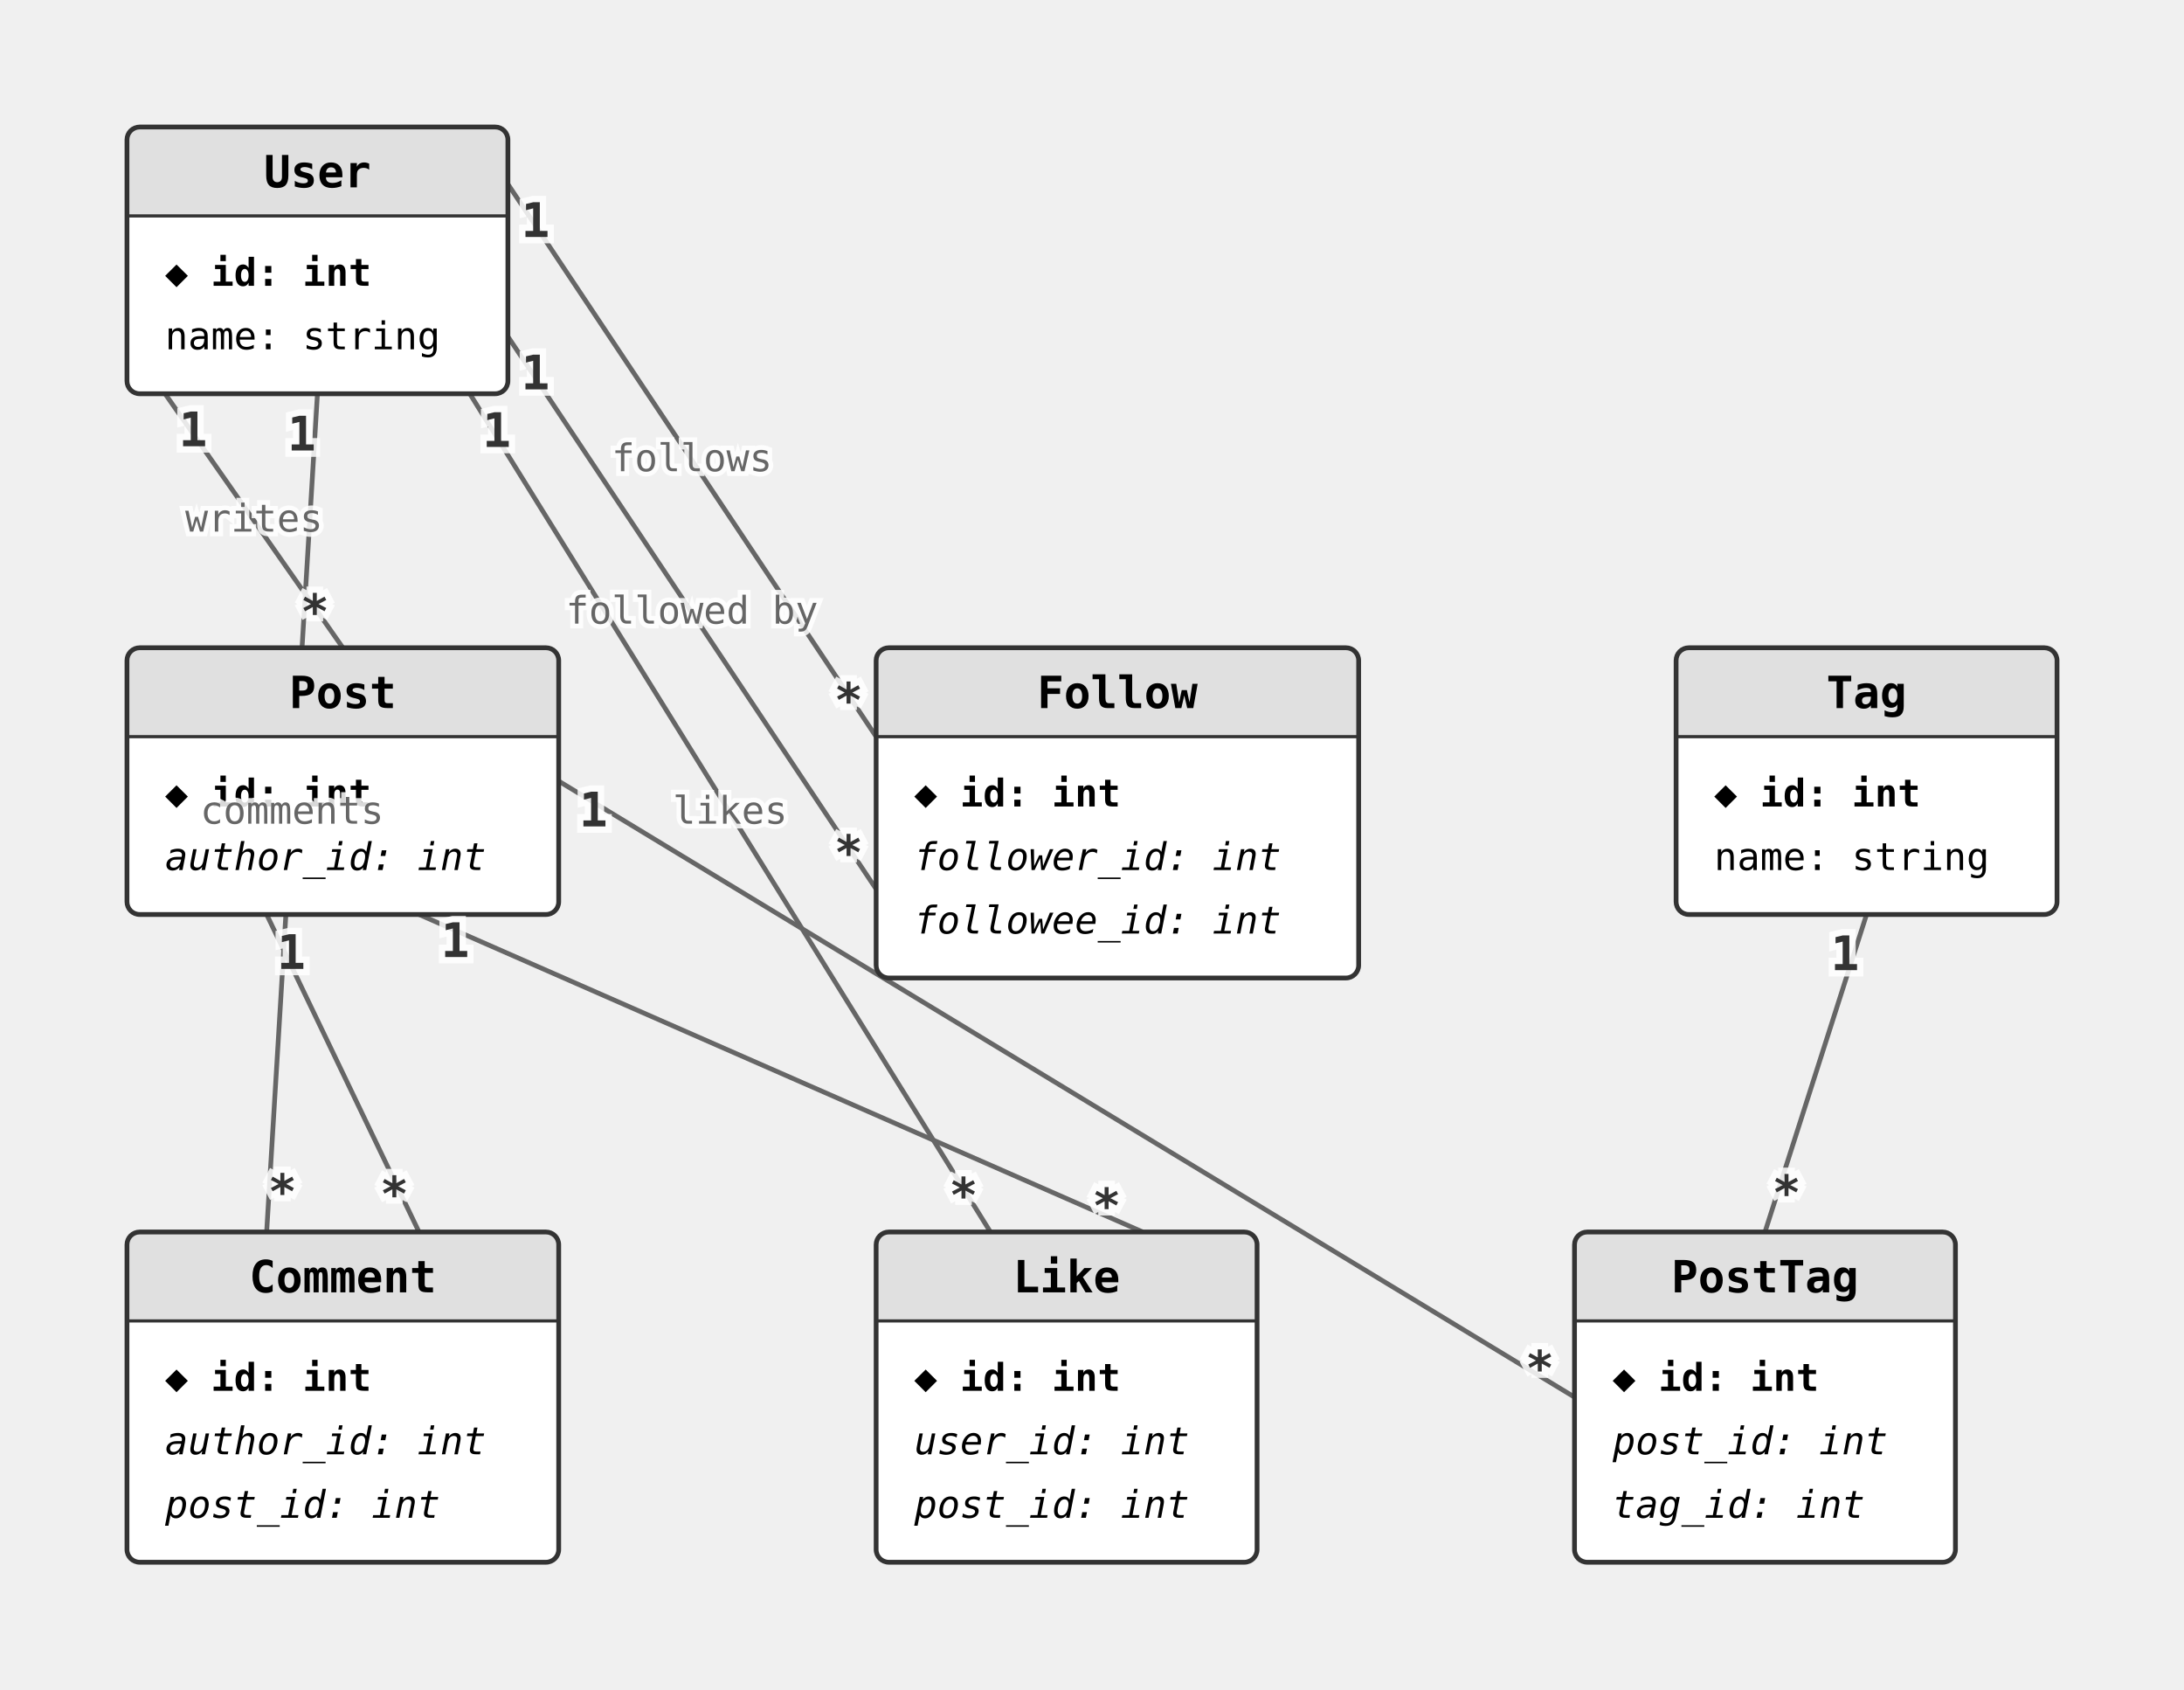
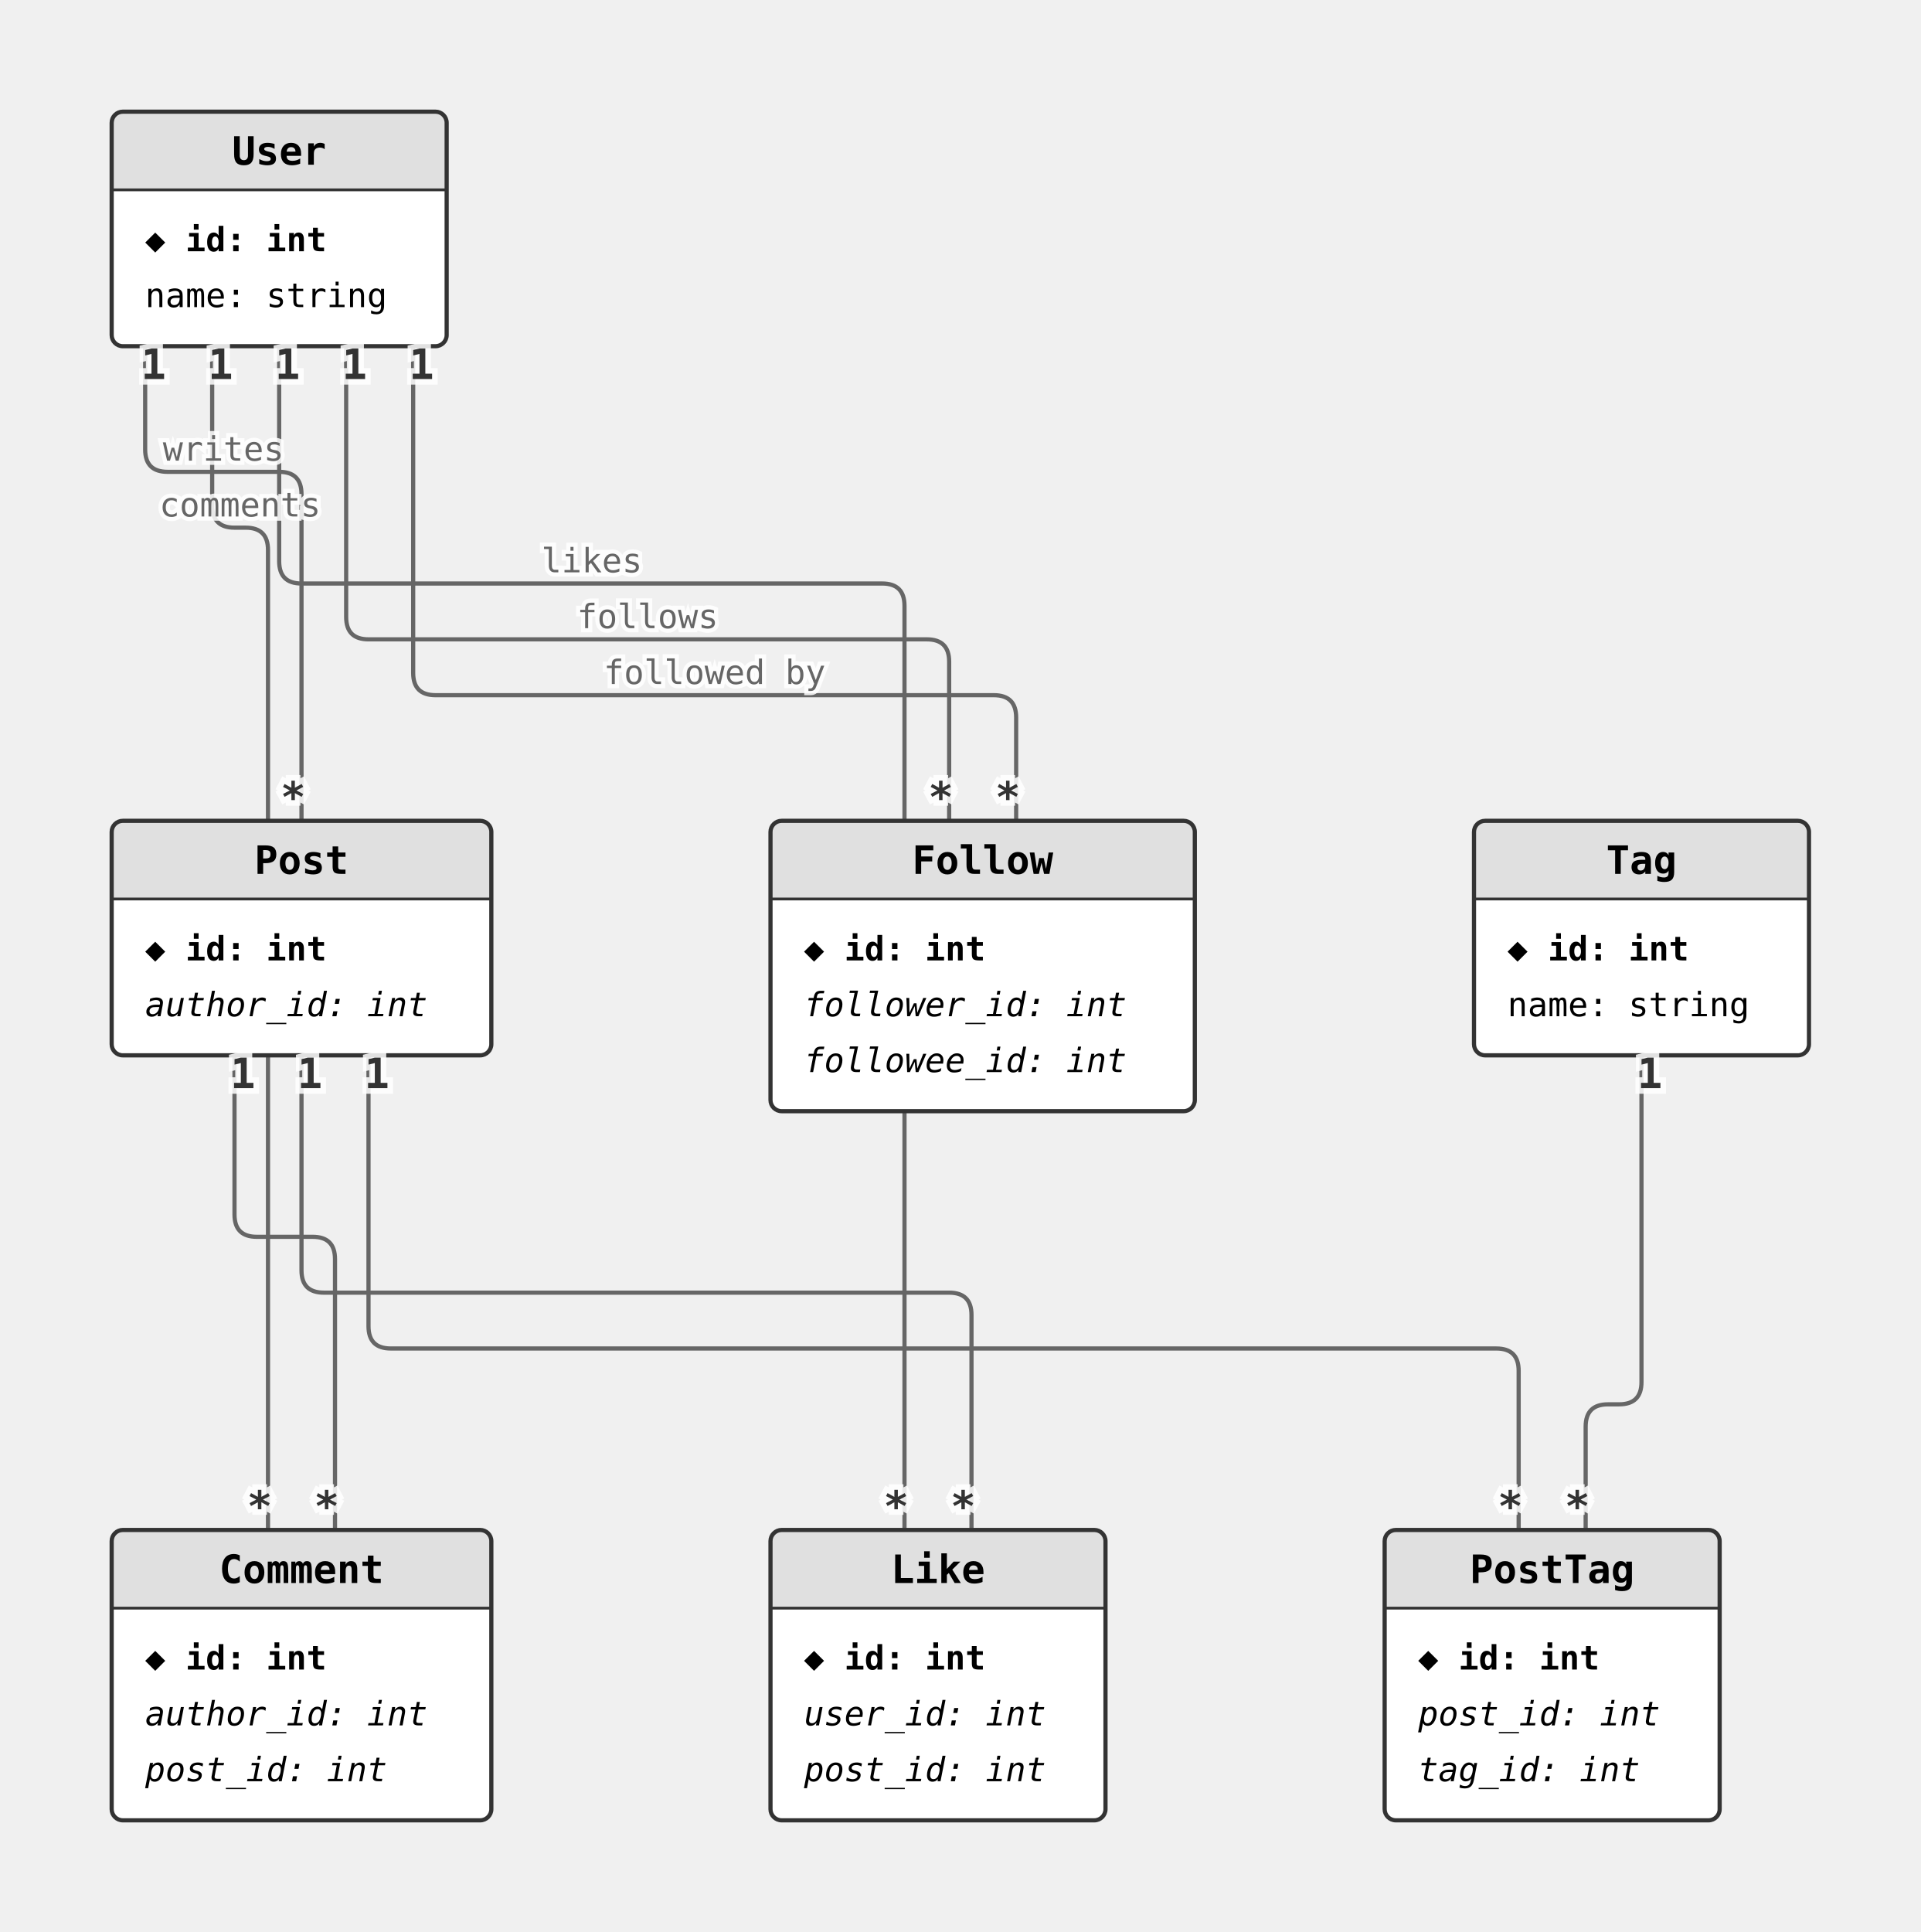
- <svg xmlns="http://www.w3.org/2000/svg" width="688" height="532" viewBox="0 0 688 532">
+ <svg xmlns="http://www.w3.org/2000/svg" width="688" height="692" viewBox="0 0 688 692">
  <style>
  .entity-bg { fill: #fff; }
  .entity-header { fill: #e0e0e0; }
  .entity-border { fill: none; stroke: #333; stroke-width: 1.5; }
  .entity-name { font-family: monospace; font-size: 14px; font-weight: bold; }
  .column-text { font-family: monospace; font-size: 12px; }
  .pk { font-weight: bold; }
  .fk { font-style: italic; }
  .edge { stroke: #666; stroke-width: 1.5; fill: none; }
  .edge-label { font-family: monospace; font-size: 12px; fill: #666; paint-order: stroke; stroke: rgba(255,255,255,0.85); stroke-width: 3px; }
  .cardinality { font-family: monospace; font-size: 15px; font-weight: bold; fill: #333; paint-order: stroke; stroke: rgba(255,255,255,0.85); stroke-width: 4px; }
</style>
-   <line class="edge" x1="52" y1="124" x2="108" y2="204" />
-   <line class="edge" x1="100" y1="124" x2="84" y2="388" />
-   <line class="edge" x1="148" y1="124" x2="312" y2="388" />
-   <line class="edge" x1="160" y1="58" x2="276" y2="232" />
-   <line class="edge" x1="160" y1="106" x2="276" y2="280" />
-   <line class="edge" x1="84" y1="288" x2="132" y2="388" />
-   <line class="edge" x1="132" y1="288" x2="360" y2="388" />
-   <line class="edge" x1="176" y1="246" x2="496" y2="440" />
-   <line class="edge" x1="588" y1="288" x2="556" y2="388" />
+   <path class="edge" d="M 52 124 L 52 161 Q 52 169 60 169 L 100 169 Q 108 169 108 177 L 108 294" />
+   <path class="edge" d="M 76 124 L 76 181 Q 76 189 84 189 L 88 189 Q 96 189 96 197 L 96 548" />
+   <path class="edge" d="M 100 124 L 100 201 Q 100 209 108 209 L 316 209 Q 324 209 324 217 L 324 548" />
+   <path class="edge" d="M 124 124 L 124 221 Q 124 229 132 229 L 332 229 Q 340 229 340 237 L 340 294" />
+   <path class="edge" d="M 148 124 L 148 241 Q 148 249 156 249 L 356 249 Q 364 249 364 257 L 364 294" />
+   <path class="edge" d="M 84 378 L 84 435 Q 84 443 92 443 L 112 443 Q 120 443 120 451 L 120 548" />
+   <path class="edge" d="M 108 378 L 108 455 Q 108 463 116 463 L 340 463 Q 348 463 348 471 L 348 548" />
+   <path class="edge" d="M 132 378 L 132 475 Q 132 483 140 483 L 536 483 Q 544 483 544 491 L 544 548" />
+   <path class="edge" d="M 588 378 L 588 495 Q 588 503 580 503 L 576 503 Q 568 503 568 511 L 568 548" />
  <rect class="entity-bg" x="40" y="40" width="120" height="84" rx="4" />
  <rect class="entity-header" x="40" y="40" width="120" height="28" rx="4" />
  <rect class="entity-header" x="40" y="64" width="120" height="4" />
  <text class="entity-name" x="100" y="59" text-anchor="middle">User</text>
  <line x1="40" y1="68" x2="160" y2="68" stroke="#333" stroke-width="1" />
  <text class="column-text pk" x="52" y="90">◆ id: int</text>
  <text class="column-text" x="52" y="110">  name: string</text>
  <rect class="entity-border" x="40" y="40" width="120" height="84" rx="4" />
-   <rect class="entity-bg" x="40" y="204" width="136" height="84" rx="4" />
-   <rect class="entity-header" x="40" y="204" width="136" height="28" rx="4" />
-   <rect class="entity-header" x="40" y="228" width="136" height="4" />
-   <text class="entity-name" x="108" y="223" text-anchor="middle">Post</text>
-   <line x1="40" y1="232" x2="176" y2="232" stroke="#333" stroke-width="1" />
-   <text class="column-text pk" x="52" y="254">◆ id: int</text>
-   <text class="column-text fk" x="52" y="274">  author_id: int</text>
-   <rect class="entity-border" x="40" y="204" width="136" height="84" rx="4" />
-   <rect class="entity-bg" x="276" y="204" width="152" height="104" rx="4" />
-   <rect class="entity-header" x="276" y="204" width="152" height="28" rx="4" />
-   <rect class="entity-header" x="276" y="228" width="152" height="4" />
-   <text class="entity-name" x="352" y="223" text-anchor="middle">Follow</text>
-   <line x1="276" y1="232" x2="428" y2="232" stroke="#333" stroke-width="1" />
-   <text class="column-text pk" x="288" y="254">◆ id: int</text>
-   <text class="column-text fk" x="288" y="274">  follower_id: int</text>
-   <text class="column-text fk" x="288" y="294">  followee_id: int</text>
-   <rect class="entity-border" x="276" y="204" width="152" height="104" rx="4" />
-   <rect class="entity-bg" x="528" y="204" width="120" height="84" rx="4" />
-   <rect class="entity-header" x="528" y="204" width="120" height="28" rx="4" />
-   <rect class="entity-header" x="528" y="228" width="120" height="4" />
-   <text class="entity-name" x="588" y="223" text-anchor="middle">Tag</text>
-   <line x1="528" y1="232" x2="648" y2="232" stroke="#333" stroke-width="1" />
-   <text class="column-text pk" x="540" y="254">◆ id: int</text>
-   <text class="column-text" x="540" y="274">  name: string</text>
-   <rect class="entity-border" x="528" y="204" width="120" height="84" rx="4" />
-   <rect class="entity-bg" x="40" y="388" width="136" height="104" rx="4" />
-   <rect class="entity-header" x="40" y="388" width="136" height="28" rx="4" />
-   <rect class="entity-header" x="40" y="412" width="136" height="4" />
-   <text class="entity-name" x="108" y="407" text-anchor="middle">Comment</text>
-   <line x1="40" y1="416" x2="176" y2="416" stroke="#333" stroke-width="1" />
-   <text class="column-text pk" x="52" y="438">◆ id: int</text>
-   <text class="column-text fk" x="52" y="458">  author_id: int</text>
-   <text class="column-text fk" x="52" y="478">  post_id: int</text>
-   <rect class="entity-border" x="40" y="388" width="136" height="104" rx="4" />
-   <rect class="entity-bg" x="276" y="388" width="120" height="104" rx="4" />
-   <rect class="entity-header" x="276" y="388" width="120" height="28" rx="4" />
-   <rect class="entity-header" x="276" y="412" width="120" height="4" />
-   <text class="entity-name" x="336" y="407" text-anchor="middle">Like</text>
-   <line x1="276" y1="416" x2="396" y2="416" stroke="#333" stroke-width="1" />
-   <text class="column-text pk" x="288" y="438">◆ id: int</text>
-   <text class="column-text fk" x="288" y="458">  user_id: int</text>
-   <text class="column-text fk" x="288" y="478">  post_id: int</text>
-   <rect class="entity-border" x="276" y="388" width="120" height="104" rx="4" />
-   <rect class="entity-bg" x="496" y="388" width="120" height="104" rx="4" />
-   <rect class="entity-header" x="496" y="388" width="120" height="28" rx="4" />
-   <rect class="entity-header" x="496" y="412" width="120" height="4" />
-   <text class="entity-name" x="556" y="407" text-anchor="middle">PostTag</text>
-   <line x1="496" y1="416" x2="616" y2="416" stroke="#333" stroke-width="1" />
-   <text class="column-text pk" x="508" y="438">◆ id: int</text>
-   <text class="column-text fk" x="508" y="458">  post_id: int</text>
-   <text class="column-text fk" x="508" y="478">  tag_id: int</text>
-   <rect class="entity-border" x="496" y="388" width="120" height="104" rx="4" />
-   <text class="cardinality" x="56.301" y="130.144" text-anchor="start" dominant-baseline="hanging">1</text>
-   <text class="cardinality" x="103.699" y="197.856" text-anchor="end" dominant-baseline="alphabetic">*</text>
-   <text class="edge-label" x="80" y="164" text-anchor="middle" dominant-baseline="middle">writes</text>
-   <text class="cardinality" x="99.546" y="131.486" text-anchor="end" dominant-baseline="hanging">1</text>
-   <text class="cardinality" x="84.454" y="380.514" text-anchor="start" dominant-baseline="alphabetic">*</text>
-   <text class="edge-label" x="92" y="256" text-anchor="middle" dominant-baseline="middle">comments</text>
-   <text class="cardinality" x="151.958" y="130.371" text-anchor="start" dominant-baseline="hanging">1</text>
-   <text class="cardinality" x="308.042" y="381.629" text-anchor="end" dominant-baseline="alphabetic">*</text>
-   <text class="edge-label" x="230" y="256" text-anchor="middle" dominant-baseline="middle">likes</text>
-   <text class="cardinality" x="164.16" y="64.24" text-anchor="start" dominant-baseline="hanging">1</text>
-   <text class="cardinality" x="271.84" y="225.76" text-anchor="end" dominant-baseline="alphabetic">*</text>
-   <text class="edge-label" x="218" y="145" text-anchor="middle" dominant-baseline="middle">follows</text>
-   <text class="cardinality" x="164.16" y="112.24" text-anchor="start" dominant-baseline="hanging">1</text>
-   <text class="cardinality" x="271.84" y="273.76" text-anchor="end" dominant-baseline="alphabetic">*</text>
-   <text class="edge-label" x="218" y="193" text-anchor="middle" dominant-baseline="middle">followed by</text>
-   <text class="cardinality" x="87.245" y="294.761" text-anchor="start" dominant-baseline="hanging">1</text>
-   <text class="cardinality" x="128.755" y="381.239" text-anchor="end" dominant-baseline="alphabetic">*</text>
-   <text class="cardinality" x="138.868" y="291.012" text-anchor="start" dominant-baseline="hanging">1</text>
-   <text class="cardinality" x="353.132" y="384.988" text-anchor="end" dominant-baseline="alphabetic">*</text>
-   <text class="cardinality" x="182.413" y="249.888" text-anchor="start" dominant-baseline="hanging">1</text>
-   <text class="cardinality" x="489.587" y="436.112" text-anchor="end" dominant-baseline="alphabetic">*</text>
-   <text class="cardinality" x="585.714" y="295.143" text-anchor="end" dominant-baseline="hanging">1</text>
-   <text class="cardinality" x="558.286" y="380.857" text-anchor="start" dominant-baseline="alphabetic">*</text>
+   <rect class="entity-bg" x="40" y="294" width="136" height="84" rx="4" />
+   <rect class="entity-header" x="40" y="294" width="136" height="28" rx="4" />
+   <rect class="entity-header" x="40" y="318" width="136" height="4" />
+   <text class="entity-name" x="108" y="313" text-anchor="middle">Post</text>
+   <line x1="40" y1="322" x2="176" y2="322" stroke="#333" stroke-width="1" />
+   <text class="column-text pk" x="52" y="344">◆ id: int</text>
+   <text class="column-text fk" x="52" y="364">  author_id: int</text>
+   <rect class="entity-border" x="40" y="294" width="136" height="84" rx="4" />
+   <rect class="entity-bg" x="276" y="294" width="152" height="104" rx="4" />
+   <rect class="entity-header" x="276" y="294" width="152" height="28" rx="4" />
+   <rect class="entity-header" x="276" y="318" width="152" height="4" />
+   <text class="entity-name" x="352" y="313" text-anchor="middle">Follow</text>
+   <line x1="276" y1="322" x2="428" y2="322" stroke="#333" stroke-width="1" />
+   <text class="column-text pk" x="288" y="344">◆ id: int</text>
+   <text class="column-text fk" x="288" y="364">  follower_id: int</text>
+   <text class="column-text fk" x="288" y="384">  followee_id: int</text>
+   <rect class="entity-border" x="276" y="294" width="152" height="104" rx="4" />
+   <rect class="entity-bg" x="528" y="294" width="120" height="84" rx="4" />
+   <rect class="entity-header" x="528" y="294" width="120" height="28" rx="4" />
+   <rect class="entity-header" x="528" y="318" width="120" height="4" />
+   <text class="entity-name" x="588" y="313" text-anchor="middle">Tag</text>
+   <line x1="528" y1="322" x2="648" y2="322" stroke="#333" stroke-width="1" />
+   <text class="column-text pk" x="540" y="344">◆ id: int</text>
+   <text class="column-text" x="540" y="364">  name: string</text>
+   <rect class="entity-border" x="528" y="294" width="120" height="84" rx="4" />
+   <rect class="entity-bg" x="40" y="548" width="136" height="104" rx="4" />
+   <rect class="entity-header" x="40" y="548" width="136" height="28" rx="4" />
+   <rect class="entity-header" x="40" y="572" width="136" height="4" />
+   <text class="entity-name" x="108" y="567" text-anchor="middle">Comment</text>
+   <line x1="40" y1="576" x2="176" y2="576" stroke="#333" stroke-width="1" />
+   <text class="column-text pk" x="52" y="598">◆ id: int</text>
+   <text class="column-text fk" x="52" y="618">  author_id: int</text>
+   <text class="column-text fk" x="52" y="638">  post_id: int</text>
+   <rect class="entity-border" x="40" y="548" width="136" height="104" rx="4" />
+   <rect class="entity-bg" x="276" y="548" width="120" height="104" rx="4" />
+   <rect class="entity-header" x="276" y="548" width="120" height="28" rx="4" />
+   <rect class="entity-header" x="276" y="572" width="120" height="4" />
+   <text class="entity-name" x="336" y="567" text-anchor="middle">Like</text>
+   <line x1="276" y1="576" x2="396" y2="576" stroke="#333" stroke-width="1" />
+   <text class="column-text pk" x="288" y="598">◆ id: int</text>
+   <text class="column-text fk" x="288" y="618">  user_id: int</text>
+   <text class="column-text fk" x="288" y="638">  post_id: int</text>
+   <rect class="entity-border" x="276" y="548" width="120" height="104" rx="4" />
+   <rect class="entity-bg" x="496" y="548" width="120" height="104" rx="4" />
+   <rect class="entity-header" x="496" y="548" width="120" height="28" rx="4" />
+   <rect class="entity-header" x="496" y="572" width="120" height="4" />
+   <text class="entity-name" x="556" y="567" text-anchor="middle">PostTag</text>
+   <line x1="496" y1="576" x2="616" y2="576" stroke="#333" stroke-width="1" />
+   <text class="column-text pk" x="508" y="598">◆ id: int</text>
+   <text class="column-text fk" x="508" y="618">  post_id: int</text>
+   <text class="column-text fk" x="508" y="638">  tag_id: int</text>
+   <rect class="entity-border" x="496" y="548" width="120" height="104" rx="4" />
+   <text class="cardinality" x="59.5" y="131.5" text-anchor="end" dominant-baseline="middle">1</text>
+   <text class="cardinality" x="100.5" y="286.5" text-anchor="start" dominant-baseline="middle">*</text>
+   <text class="edge-label" x="80" y="165" text-anchor="middle" dominant-baseline="alphabetic">writes</text>
+   <text class="cardinality" x="83.5" y="131.5" text-anchor="end" dominant-baseline="middle">1</text>
+   <text class="cardinality" x="88.5" y="540.5" text-anchor="start" dominant-baseline="middle">*</text>
+   <text class="edge-label" x="86" y="185" text-anchor="middle" dominant-baseline="alphabetic">comments</text>
+   <text class="cardinality" x="107.5" y="131.5" text-anchor="end" dominant-baseline="middle">1</text>
+   <text class="cardinality" x="316.5" y="540.5" text-anchor="start" dominant-baseline="middle">*</text>
+   <text class="edge-label" x="212" y="205" text-anchor="middle" dominant-baseline="alphabetic">likes</text>
+   <text class="cardinality" x="131.5" y="131.5" text-anchor="end" dominant-baseline="middle">1</text>
+   <text class="cardinality" x="332.5" y="286.5" text-anchor="start" dominant-baseline="middle">*</text>
+   <text class="edge-label" x="232" y="225" text-anchor="middle" dominant-baseline="alphabetic">follows</text>
+   <text class="cardinality" x="155.5" y="131.5" text-anchor="end" dominant-baseline="middle">1</text>
+   <text class="cardinality" x="356.5" y="286.5" text-anchor="start" dominant-baseline="middle">*</text>
+   <text class="edge-label" x="256" y="245" text-anchor="middle" dominant-baseline="alphabetic">followed by</text>
+   <text class="cardinality" x="91.5" y="385.5" text-anchor="end" dominant-baseline="middle">1</text>
+   <text class="cardinality" x="112.5" y="540.5" text-anchor="start" dominant-baseline="middle">*</text>
+   <text class="cardinality" x="115.5" y="385.5" text-anchor="end" dominant-baseline="middle">1</text>
+   <text class="cardinality" x="340.5" y="540.5" text-anchor="start" dominant-baseline="middle">*</text>
+   <text class="cardinality" x="139.5" y="385.5" text-anchor="end" dominant-baseline="middle">1</text>
+   <text class="cardinality" x="536.5" y="540.5" text-anchor="start" dominant-baseline="middle">*</text>
+   <text class="cardinality" x="595.5" y="385.5" text-anchor="end" dominant-baseline="middle">1</text>
+   <text class="cardinality" x="560.5" y="540.5" text-anchor="start" dominant-baseline="middle">*</text>
</svg>
